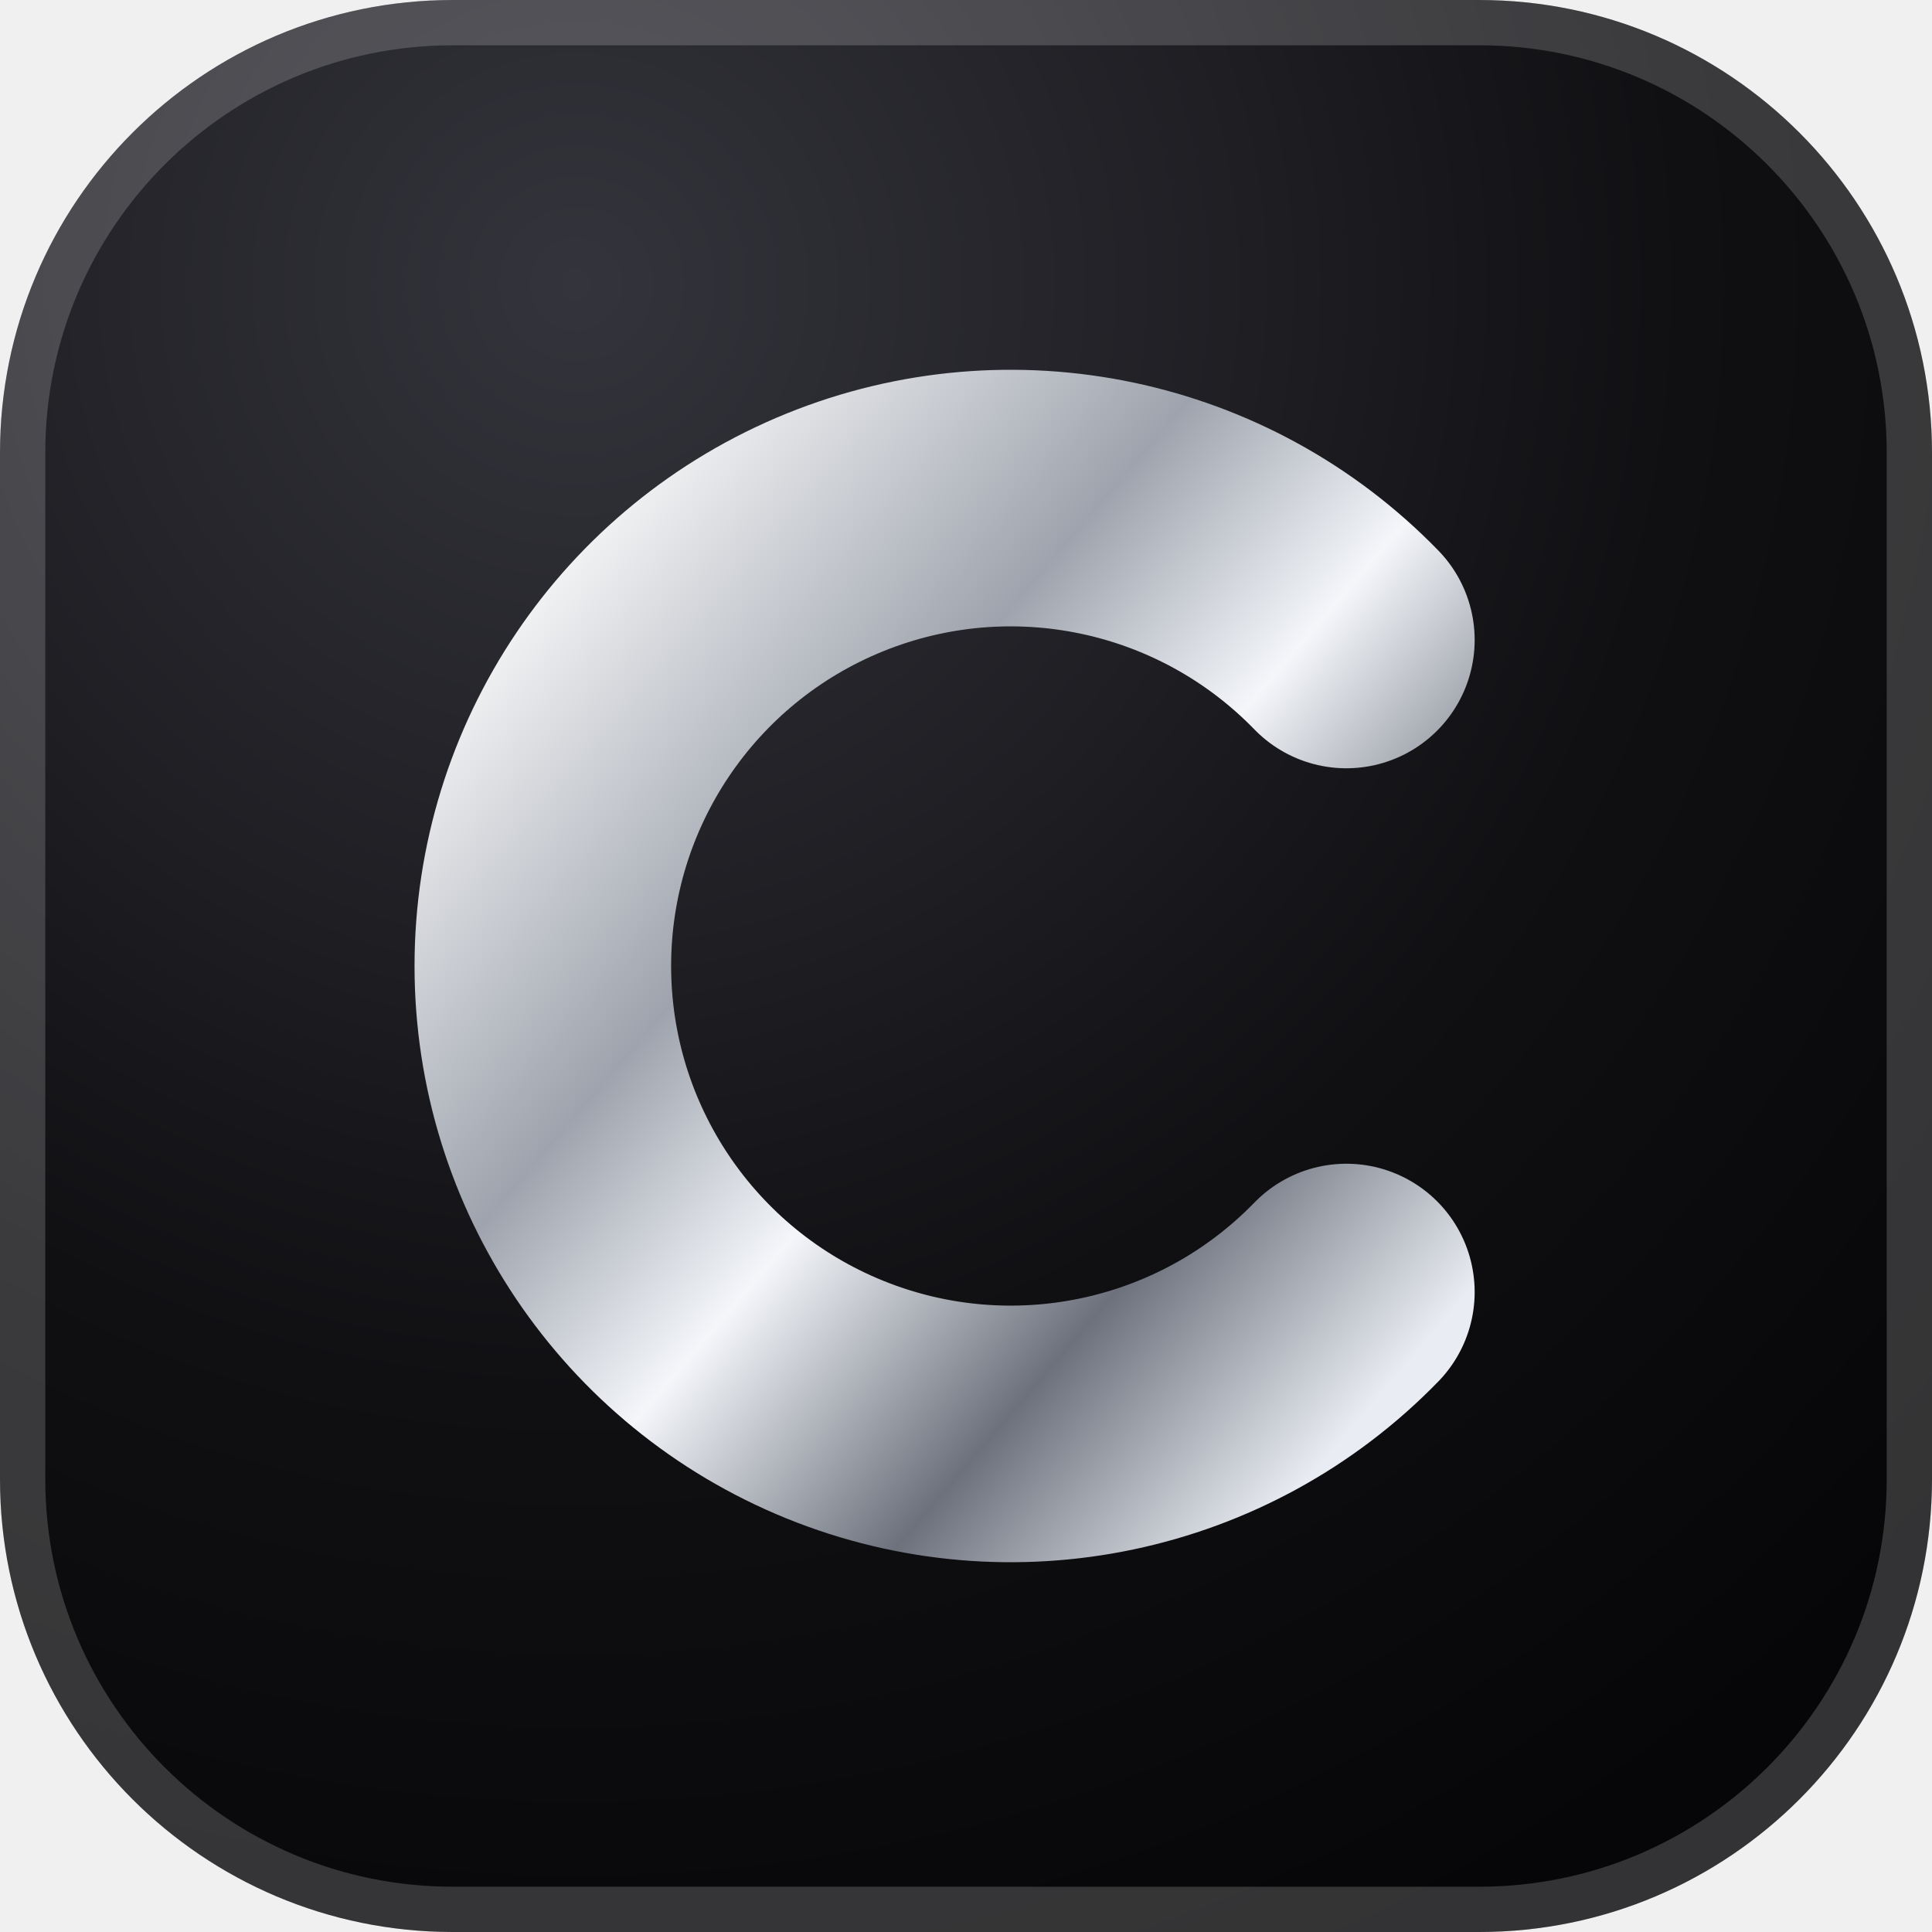
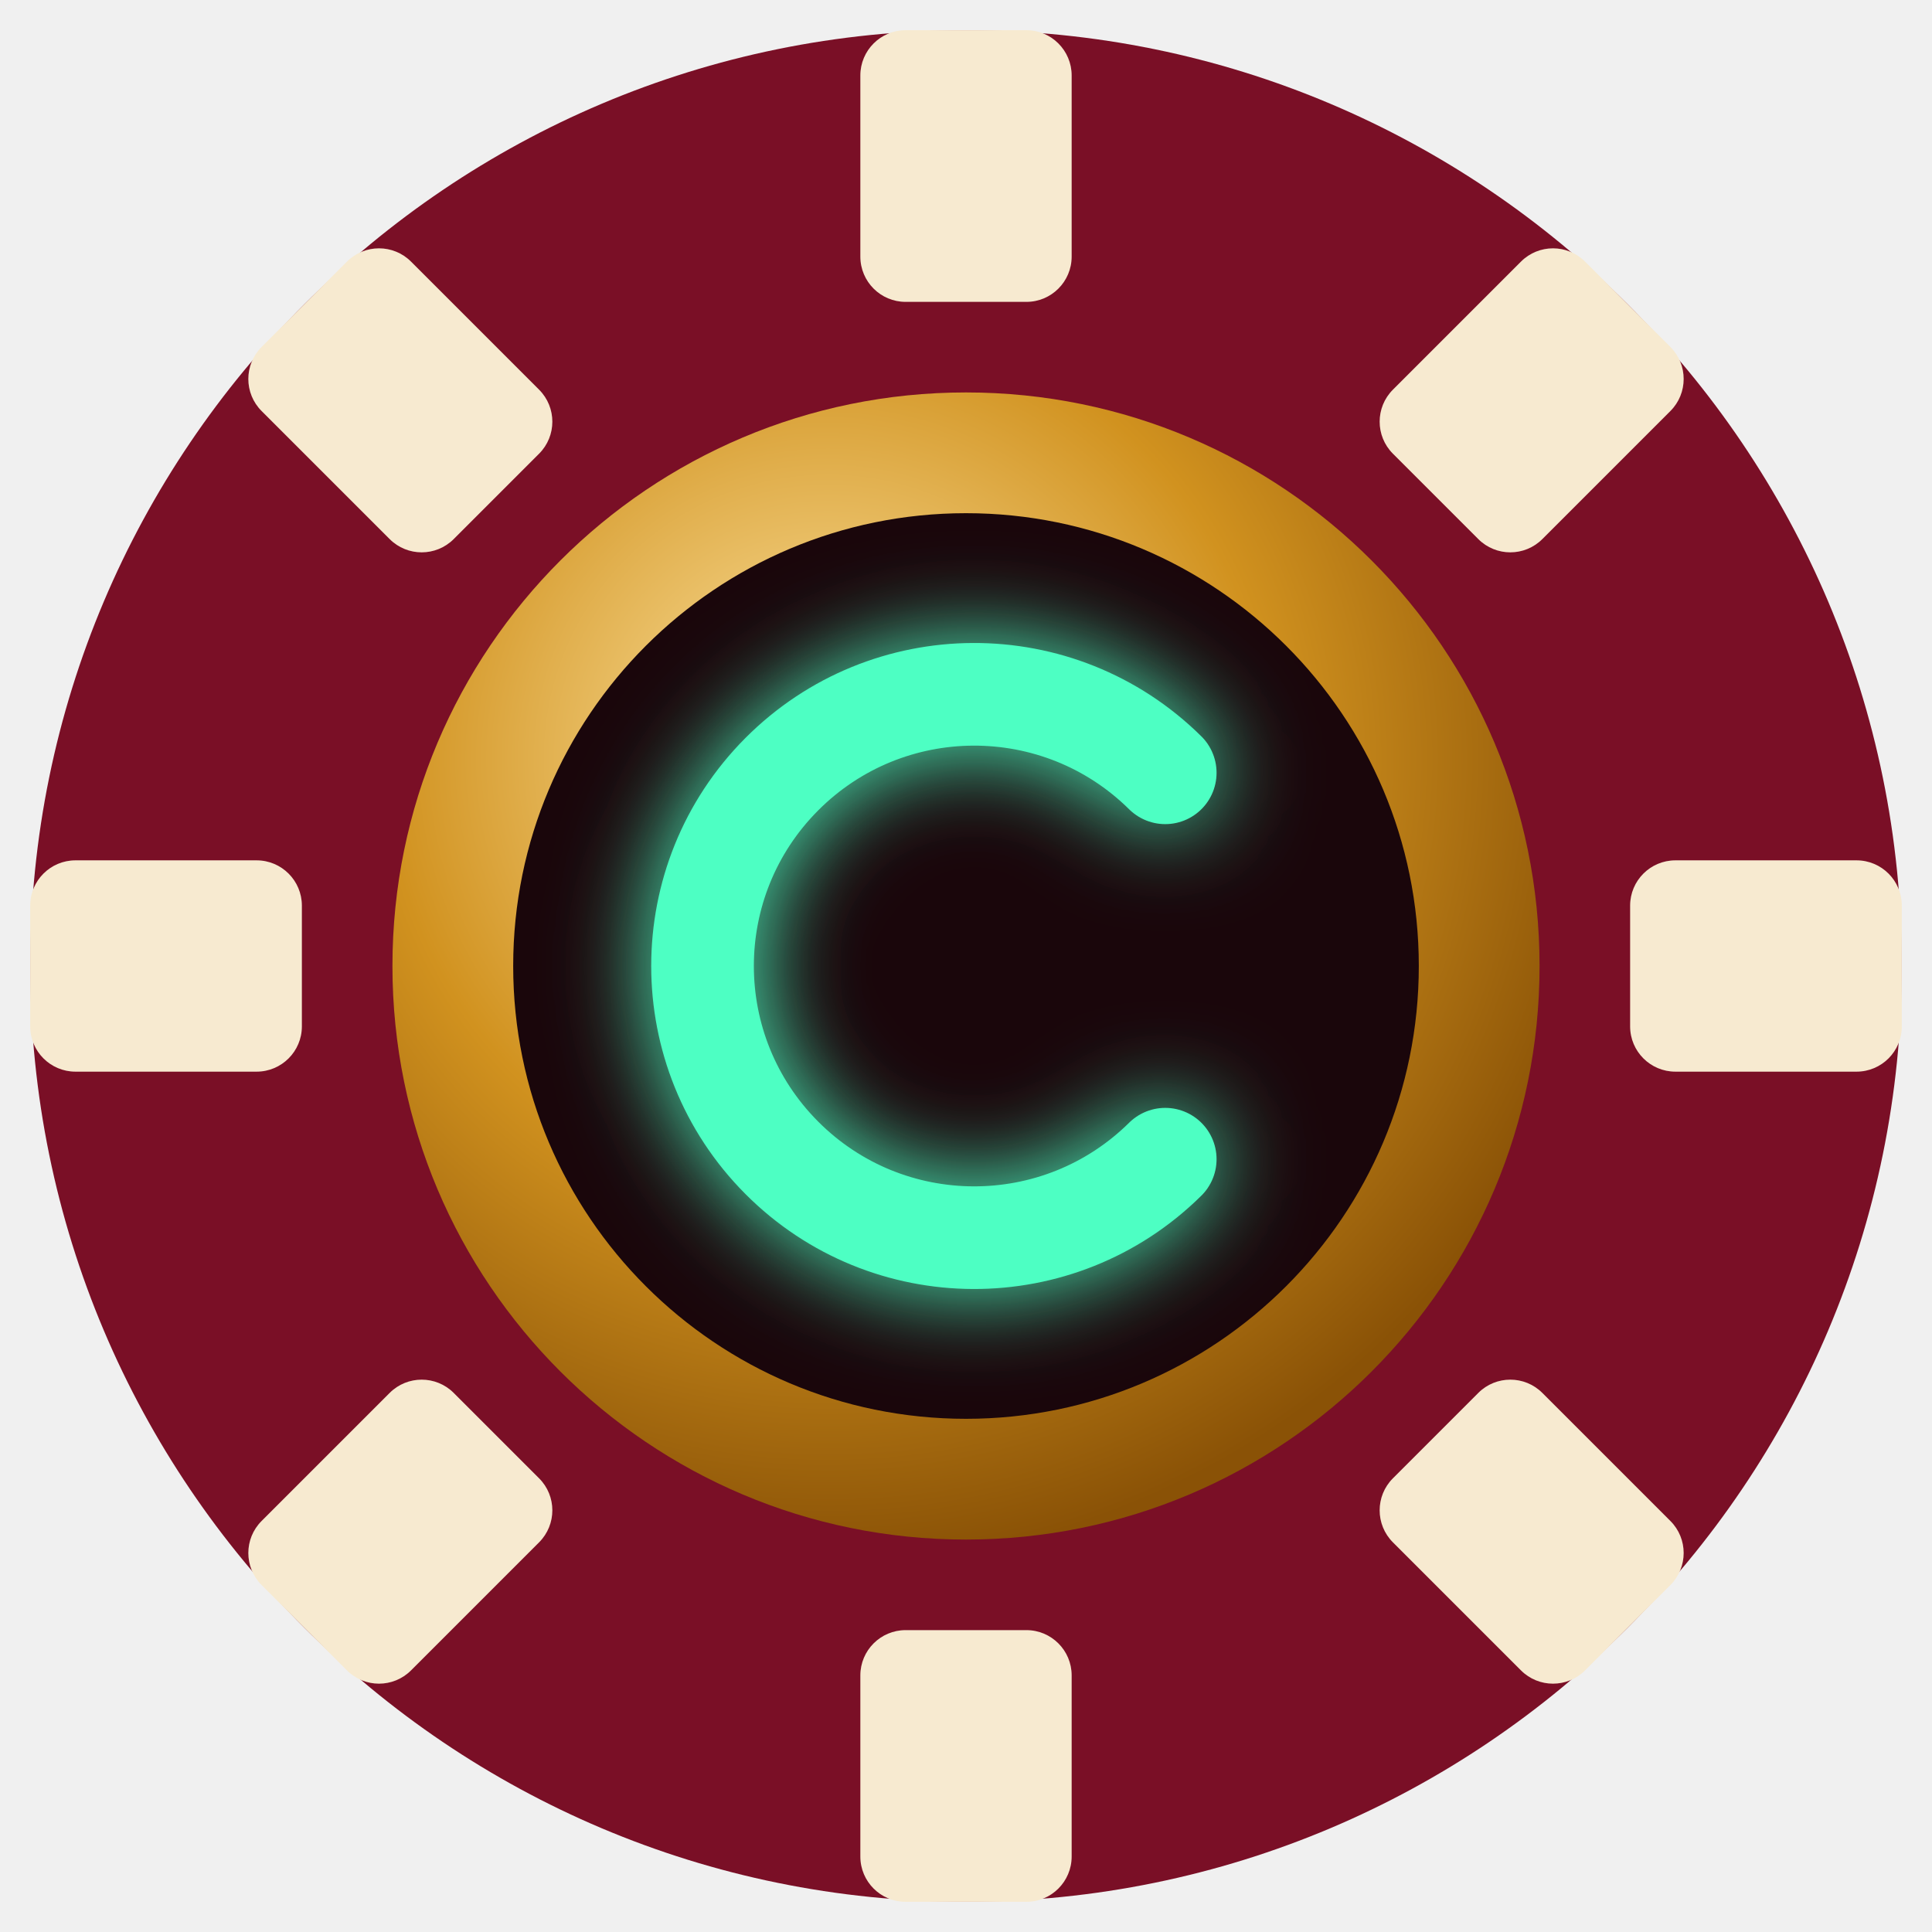
<svg xmlns="http://www.w3.org/2000/svg" viewBox="0 0 64 64">
  <defs>
-     <radialGradient id="bg" cx="30%" cy="15%" r="95%">
-       <stop offset="0" stop-color="#34343c" />
-       <stop offset=".6" stop-color="#101013" />
-       <stop offset="1" stop-color="#060608" />
+     <radialGradient id="g" cx="38%" cy="32%" r="70%">
+       <stop offset="0" stop-color="#ffe7a6" />
+       <stop offset=".55" stop-color="#d1921f" />
+       <stop offset="1" stop-color="#8a5206" />
    </radialGradient>
-     <linearGradient id="chrome" x1="0" y1="0" x2="1" y2="1">
-       <stop offset="0" stop-color="#ffffff" />
-       <stop offset=".35" stop-color="#9ea3ad" />
-       <stop offset=".55" stop-color="#f4f6fa" />
-       <stop offset=".78" stop-color="#6c717c" />
-       <stop offset="1" stop-color="#e9ecf2" />
-     </linearGradient>
+     <filter id="glow" x="-50%" y="-50%" width="200%" height="200%">
+       <feGaussianBlur stdDeviation="1.6" result="b" />
+       <feMerge>
+         <feMergeNode in="b" />
+         <feMergeNode in="SourceGraphic" />
+       </feMerge>
+     </filter>
  </defs>
-   <rect width="64" height="64" rx="15" fill="url(#bg)" />
-   <rect x=".75" y=".75" width="62.5" height="62.5" rx="14.25" fill="none" stroke="#fff" stroke-opacity=".18" stroke-width="1.5" />
-   <path d="M44.6 21.2a15.5 15.5 0 1 0 0 21.6" fill="none" stroke="url(#chrome)" stroke-width="8.5" stroke-linecap="round" />
+   <circle cx="32" cy="32" r="31" fill="#7a0f26" />
+   <g fill="#f7ead0">
+     <rect x="28.5" y="1" width="7" height="9" rx="1.5" />
+     <rect x="28.5" y="54" width="7" height="9" rx="1.5" />
+     <rect x="1" y="28.5" width="9" height="7" rx="1.5" />
+     <rect x="54" y="28.5" width="9" height="7" rx="1.5" />
+     <rect x="28.5" y="1" width="7" height="9" rx="1.5" transform="rotate(45 32 32)" />
+     <rect x="28.5" y="54" width="7" height="9" rx="1.5" transform="rotate(45 32 32)" />
+     <rect x="1" y="28.5" width="9" height="7" rx="1.5" transform="rotate(45 32 32)" />
+     <rect x="54" y="28.5" width="9" height="7" rx="1.5" transform="rotate(45 32 32)" />
+   </g>
+   <circle cx="32" cy="32" r="19" fill="url(#g)" />
+   <circle cx="32" cy="32" r="15" fill="#1a060b" />
+   <path d="M38.6 25.6a9 9 0 1 0 0 12.8" fill="none" stroke="#4dffc3" stroke-width="3.4" stroke-linecap="round" filter="url(#glow)" />
</svg>
